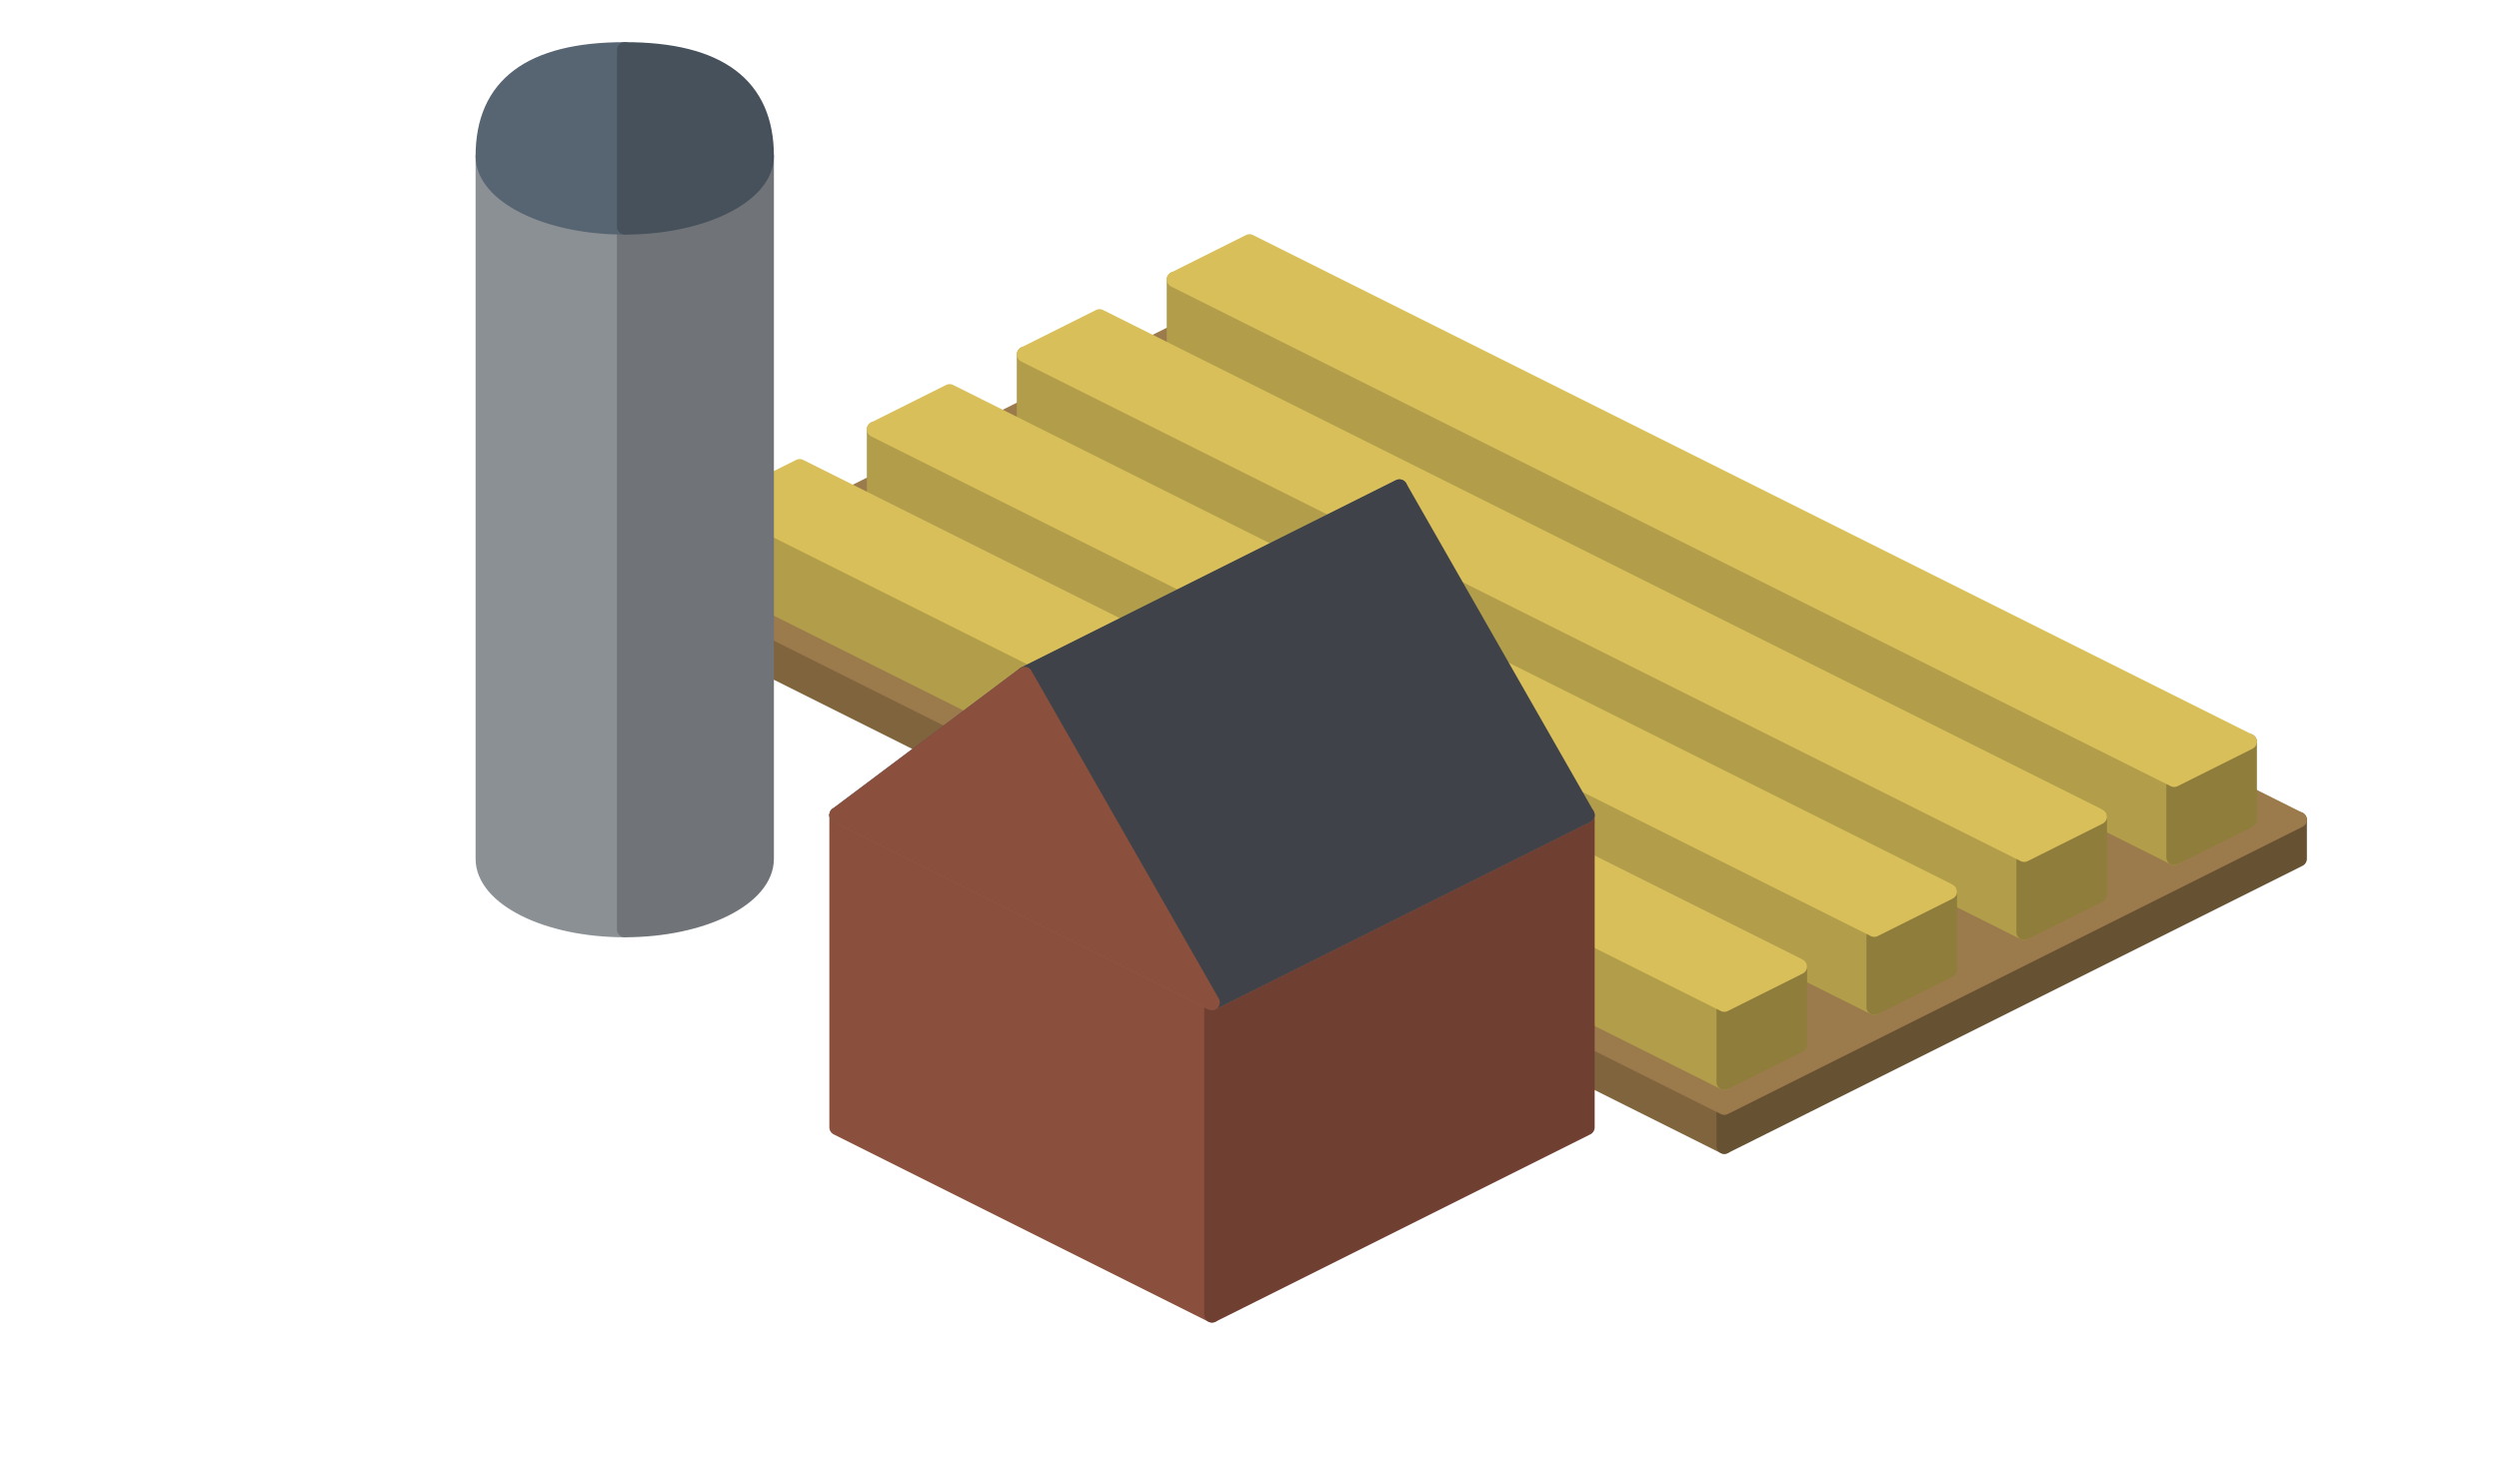
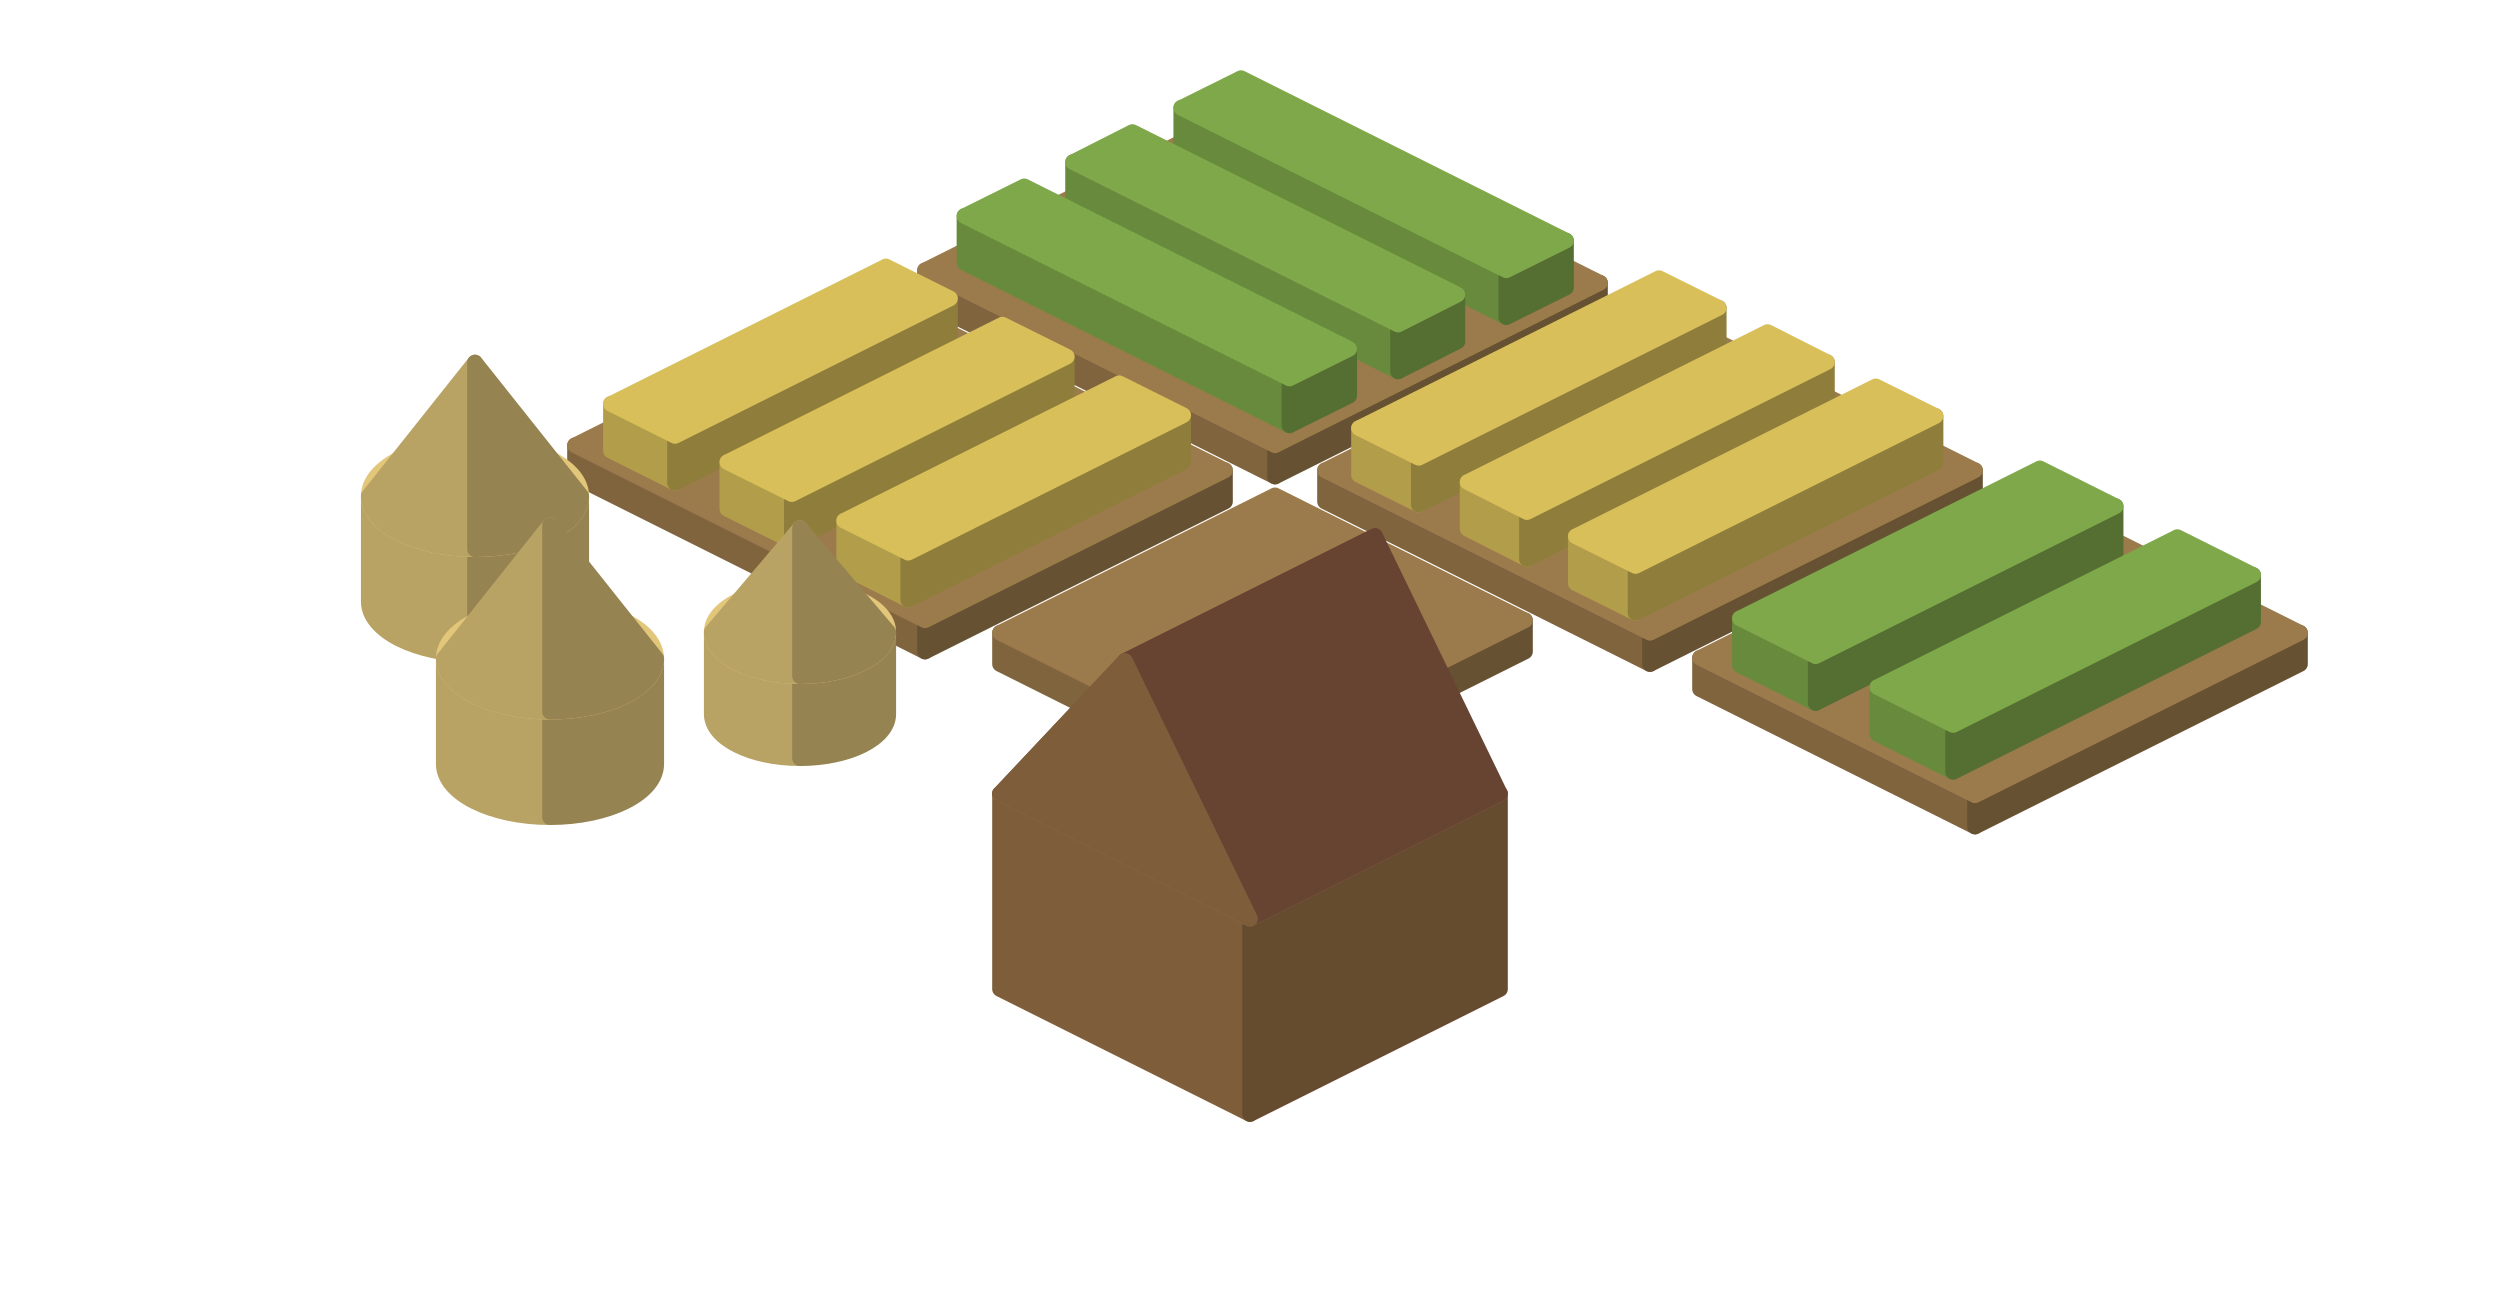
- <svg xmlns="http://www.w3.org/2000/svg" width="64" height="38" viewBox="0 0 64 38">
-   <g transform="translate(0 6)" stroke-linejoin="round" stroke-width="0.4">
-     <polygon points="17.28,9.92 44.16,23.36 44.16,22.36 17.28,8.92" fill="#7f643e" stroke="#7f643e" />
-     <polygon points="58.88,16.00 44.16,23.36 44.16,22.36 58.88,15.00" fill="#665132" stroke="#665132" />
-     <polygon points="32.00,1.56 58.88,15.00 44.16,22.36 17.28,8.92" fill="#9b7a4c" stroke="#9b7a4c" />
-     <polygon points="30.08,3.16 55.68,15.96 55.68,13.96 30.08,1.16" fill="#b29d4a" stroke="#b29d4a" />
-     <polygon points="57.60,15.00 55.68,15.96 55.68,13.96 57.60,13.00" fill="#8f7e3b" stroke="#8f7e3b" />
-     <polygon points="32.00,0.20 57.60,13.00 55.68,13.96 30.08,1.16" fill="#d9bf5a" stroke="#d9bf5a" />
-     <polygon points="26.24,5.08 51.84,17.88 51.84,15.88 26.24,3.08" fill="#b29d4a" stroke="#b29d4a" />
-     <polygon points="53.76,16.92 51.84,17.88 51.84,15.88 53.76,14.92" fill="#8f7e3b" stroke="#8f7e3b" />
-     <polygon points="28.16,2.12 53.76,14.92 51.84,15.88 26.24,3.08" fill="#d9bf5a" stroke="#d9bf5a" />
-     <polygon points="22.40,7.00 48.00,19.80 48.00,17.80 22.40,5.00" fill="#b29d4a" stroke="#b29d4a" />
-     <polygon points="49.92,18.84 48.00,19.80 48.00,17.80 49.92,16.84" fill="#8f7e3b" stroke="#8f7e3b" />
-     <polygon points="24.32,4.04 49.92,16.84 48.00,17.80 22.40,5.00" fill="#d9bf5a" stroke="#d9bf5a" />
-     <polygon points="18.56,8.92 44.16,21.72 44.16,19.72 18.56,6.92" fill="#b29d4a" stroke="#b29d4a" />
-     <polygon points="46.08,20.76 44.16,21.72 44.16,19.72 46.08,18.76" fill="#8f7e3b" stroke="#8f7e3b" />
-     <polygon points="20.48,5.96 46.08,18.76 44.16,19.72 18.56,6.92" fill="#d9bf5a" stroke="#d9bf5a" />
-     <path d="M 16.00 17.81 A 3.62 1.81 0 0 1 12.38 16.00 L 12.38 -2.00 L 16.00 -2.00 Z" fill="#8b9095" stroke="#8b9095" />
-     <path d="M 16.00 17.81 A 3.62 1.81 0 0 0 19.62 16.00 L 19.62 -2.00 L 16.00 -2.00 Z" fill="#707478" stroke="#707478" />
-     <path d="M 12.38 -2.00 Q 12.38 -4.72 16.00 -4.72 L 16.00 -0.19 A 3.62 1.81 0 0 1 12.38 -2.00 Z" fill="#576472" stroke="#576472" />
-     <path d="M 19.62 -2.00 Q 19.62 -4.72 16.00 -4.72 L 16.00 -0.19 A 3.62 1.81 0 0 0 19.62 -2.00 Z" fill="#46515c" stroke="#46515c" />
-     <polygon points="21.44,22.88 31.04,27.68 31.04,19.68 21.44,14.88" fill="#8a4f3d" stroke="#8a4f3d" />
-     <polygon points="40.64,22.88 31.04,27.68 31.04,19.68 40.64,14.88" fill="#6f3f31" stroke="#6f3f31" />
-     <polygon points="31.04,10.08 40.64,14.88 31.04,19.68 21.44,14.88" fill="#a8604a" stroke="#a8604a" />
-     <polygon points="31.04,10.08 21.44,14.88 26.24,11.28 35.84,6.48" fill="#4e545b" stroke="#4e545b" />
-     <polygon points="40.64,14.88 31.04,19.68 26.24,11.28 35.84,6.48" fill="#3f4349" stroke="#3f4349" />
-     <polygon points="21.44,14.88 31.04,19.68 26.24,11.28" fill="#8a4f3d" stroke="#8a4f3d" />
+ <svg xmlns="http://www.w3.org/2000/svg" width="64" height="33" viewBox="0 0 64 33">
+   <g transform="translate(0 1)" stroke-linejoin="round" stroke-width="0.4">
+     <polygon points="23.68,6.72 32.64,11.20 32.64,10.40 23.68,5.92" fill="#7f643e" stroke="#7f643e" />
+     <polygon points="40.96,7.04 32.64,11.20 32.64,10.40 40.96,6.24" fill="#665132" stroke="#665132" />
+     <polygon points="32.00,1.76 40.96,6.24 32.64,10.40 23.68,5.92" fill="#9b7a4c" stroke="#9b7a4c" />
+     <polygon points="30.24,2.96 38.56,7.12 38.56,5.92 30.24,1.76" fill="#688a3d" stroke="#688a3d" />
+     <polygon points="40.09,6.36 38.56,7.12 38.56,5.92 40.09,5.16" fill="#546f31" stroke="#546f31" />
+     <polygon points="31.77,1.00 40.09,5.16 38.56,5.92 30.24,1.76" fill="#7fa84a" stroke="#7fa84a" />
+     <polygon points="27.47,4.35 35.79,8.51 35.79,7.31 27.47,3.15" fill="#688a3d" stroke="#688a3d" />
+     <polygon points="37.31,7.74 35.79,8.51 35.79,7.31 37.31,6.54" fill="#546f31" stroke="#546f31" />
+     <polygon points="28.99,2.38 37.31,6.54 35.79,7.31 27.47,3.15" fill="#7fa84a" stroke="#7fa84a" />
+     <polygon points="24.69,5.73 33.01,9.89 33.01,8.69 24.69,4.53" fill="#688a3d" stroke="#688a3d" />
+     <polygon points="34.54,9.13 33.01,9.89 33.01,8.69 34.54,7.93" fill="#546f31" stroke="#546f31" />
+     <polygon points="26.22,3.77 34.54,7.93 33.01,8.69 24.69,4.53" fill="#7fa84a" stroke="#7fa84a" />
+     <polygon points="14.72,11.20 23.68,15.68 23.68,14.88 14.72,10.40" fill="#7f643e" stroke="#7f643e" />
+     <polygon points="31.36,11.84 23.68,15.68 23.68,14.88 31.36,11.04" fill="#665132" stroke="#665132" />
+     <polygon points="22.40,6.56 31.36,11.04 23.68,14.88 14.72,10.40" fill="#9b7a4c" stroke="#9b7a4c" />
+     <polygon points="15.64,10.54 17.28,11.36 17.28,10.16 15.64,9.34" fill="#b29d4a" stroke="#b29d4a" />
+     <polygon points="24.32,7.84 17.28,11.36 17.28,10.16 24.32,6.64" fill="#8f7e3b" stroke="#8f7e3b" />
+     <polygon points="22.68,5.82 24.32,6.64 17.28,10.16 15.64,9.34" fill="#d9bf5a" stroke="#d9bf5a" />
+     <polygon points="18.62,12.03 20.27,12.85 20.27,11.65 18.62,10.83" fill="#b29d4a" stroke="#b29d4a" />
+     <polygon points="27.31,9.33 20.27,12.85 20.27,11.65 27.31,8.13" fill="#8f7e3b" stroke="#8f7e3b" />
+     <polygon points="25.66,7.31 27.31,8.13 20.27,11.65 18.62,10.83" fill="#d9bf5a" stroke="#d9bf5a" />
+     <polygon points="33.92,11.84 42.24,16.00 42.24,15.20 33.92,11.04" fill="#7f643e" stroke="#7f643e" />
+     <polygon points="50.56,11.84 42.24,16.00 42.24,15.20 50.56,11.04" fill="#665132" stroke="#665132" />
+     <polygon points="42.24,6.88 50.56,11.04 42.24,15.20 33.92,11.04" fill="#9b7a4c" stroke="#9b7a4c" />
+     <polygon points="34.79,11.16 36.32,11.92 36.32,10.72 34.79,9.96" fill="#b29d4a" stroke="#b29d4a" />
+     <polygon points="44.00,8.08 36.32,11.92 36.32,10.72 44.00,6.88" fill="#8f7e3b" stroke="#8f7e3b" />
+     <polygon points="42.47,6.12 44.00,6.88 36.32,10.72 34.79,9.96" fill="#d9bf5a" stroke="#d9bf5a" />
+     <polygon points="37.57,12.54 39.09,13.31 39.09,12.11 37.57,11.34" fill="#b29d4a" stroke="#b29d4a" />
+     <polygon points="46.77,9.47 39.09,13.31 39.09,12.11 46.77,8.27" fill="#8f7e3b" stroke="#8f7e3b" />
+     <polygon points="45.25,7.50 46.77,8.27 39.09,12.11 37.57,11.34" fill="#d9bf5a" stroke="#d9bf5a" />
+     <polygon points="21.61,13.53 23.25,14.35 23.25,13.15 21.61,12.33" fill="#b29d4a" stroke="#b29d4a" />
+     <polygon points="30.29,10.83 23.25,14.35 23.25,13.15 30.29,9.63" fill="#8f7e3b" stroke="#8f7e3b" />
+     <polygon points="28.65,8.81 30.29,9.63 23.25,13.15 21.61,12.33" fill="#d9bf5a" stroke="#d9bf5a" />
+     <polygon points="40.34,13.93 41.87,14.69 41.87,13.49 40.34,12.73" fill="#b29d4a" stroke="#b29d4a" />
+     <polygon points="49.55,10.85 41.87,14.69 41.87,13.49 49.55,9.65" fill="#8f7e3b" stroke="#8f7e3b" />
+     <polygon points="48.02,8.89 49.55,9.65 41.87,13.49 40.34,12.73" fill="#d9bf5a" stroke="#d9bf5a" />
+     <path d="M 12.16 15.76 A 2.72 1.36 0 0 1 9.44 14.40 L 9.44 11.70 L 12.16 11.70 Z" fill="#b9a364" stroke="#b9a364" />
+     <path d="M 12.16 15.76 A 2.72 1.36 0 0 0 14.88 14.40 L 14.88 11.70 L 12.16 11.70 Z" fill="#958351" stroke="#958351" />
+     <path d="M 9.44 11.70 A 2.72 1.36 0 1 0 14.88 11.70 A 2.72 1.36 0 1 0 9.44 11.70 Z" fill="#e2c77a" stroke="#e2c77a" />
+     <path d="M 9.44 11.70 L 12.16 8.28 L 12.16 13.06 A 2.72 1.36 0 0 1 9.44 11.70 Z" fill="#b9a364" stroke="#b9a364" />
+     <path d="M 14.88 11.70 L 12.16 8.28 L 12.16 13.06 A 2.72 1.36 0 0 0 14.88 11.70 Z" fill="#958351" stroke="#958351" />
+     <polygon points="25.60,16.00 32.00,19.20 32.00,18.40 25.60,15.20" fill="#7f643e" stroke="#7f643e" />
+     <polygon points="39.04,15.68 32.00,19.20 32.00,18.40 39.04,14.88" fill="#665132" stroke="#665132" />
+     <polygon points="32.64,11.68 39.04,14.88 32.00,18.40 25.60,15.20" fill="#9b7a4c" stroke="#9b7a4c" />
+     <polygon points="43.52,16.64 50.56,20.16 50.56,19.36 43.52,15.84" fill="#7f643e" stroke="#7f643e" />
+     <polygon points="58.88,16.00 50.56,20.16 50.56,19.36 58.88,15.20" fill="#665132" stroke="#665132" />
+     <polygon points="51.84,11.68 58.88,15.20 50.56,19.36 43.52,15.84" fill="#9b7a4c" stroke="#9b7a4c" />
+     <polygon points="44.54,16.03 46.48,17.00 46.48,15.80 44.54,14.83" fill="#688a3d" stroke="#688a3d" />
+     <polygon points="54.16,13.16 46.48,17.00 46.48,15.80 54.16,11.96" fill="#546f31" stroke="#546f31" />
+     <polygon points="52.22,10.99 54.16,11.96 46.48,15.80 44.54,14.83" fill="#7fa84a" stroke="#7fa84a" />
+     <polygon points="48.06,17.79 50.00,18.76 50.00,17.56 48.06,16.59" fill="#688a3d" stroke="#688a3d" />
+     <polygon points="57.68,14.92 50.00,18.76 50.00,17.56 57.68,13.72" fill="#546f31" stroke="#546f31" />
+     <polygon points="55.74,12.75 57.68,13.72 50.00,17.56 48.06,16.59" fill="#7fa84a" stroke="#7fa84a" />
+     <path d="M 20.48 18.41 A 2.26 1.13 0 0 1 18.22 17.28 L 18.22 15.18 L 20.48 15.18 Z" fill="#b9a364" stroke="#b9a364" />
+     <path d="M 20.48 18.41 A 2.26 1.13 0 0 0 22.74 17.28 L 22.74 15.18 L 20.48 15.18 Z" fill="#958351" stroke="#958351" />
+     <path d="M 18.22 15.18 A 2.26 1.13 0 1 0 22.74 15.18 A 2.26 1.13 0 1 0 18.22 15.18 Z" fill="#e2c77a" stroke="#e2c77a" />
+     <path d="M 18.22 15.18 L 20.48 12.52 L 20.48 16.31 A 2.26 1.13 0 0 1 18.22 15.18 Z" fill="#b9a364" stroke="#b9a364" />
+     <path d="M 22.74 15.18 L 20.48 12.52 L 20.48 16.31 A 2.26 1.13 0 0 0 22.74 15.18 Z" fill="#958351" stroke="#958351" />
+     <path d="M 14.08 19.92 A 2.72 1.36 0 0 1 11.36 18.56 L 11.36 15.86 L 14.08 15.86 Z" fill="#b9a364" stroke="#b9a364" />
+     <path d="M 14.08 19.92 A 2.72 1.36 0 0 0 16.80 18.56 L 16.80 15.86 L 14.08 15.86 Z" fill="#958351" stroke="#958351" />
+     <path d="M 11.36 15.86 A 2.72 1.36 0 1 0 16.80 15.86 A 2.72 1.36 0 1 0 11.36 15.86 Z" fill="#e2c77a" stroke="#e2c77a" />
+     <path d="M 11.36 15.86 L 14.08 12.44 L 14.08 17.22 A 2.72 1.36 0 0 1 11.36 15.86 Z" fill="#b9a364" stroke="#b9a364" />
+     <path d="M 16.80 15.86 L 14.08 12.44 L 14.08 17.22 A 2.72 1.36 0 0 0 16.80 15.86 Z" fill="#958351" stroke="#958351" />
+     <polygon points="25.60,24.32 32.00,27.52 32.00,22.52 25.60,19.32" fill="#7e5e3a" stroke="#7e5e3a" />
+     <polygon points="38.40,24.32 32.00,27.52 32.00,22.52 38.40,19.32" fill="#664c2f" stroke="#664c2f" />
+     <polygon points="32.00,16.12 38.40,19.32 32.00,22.52 25.60,19.32" fill="#9a7347" stroke="#9a7347" />
+     <polygon points="32.00,16.12 25.60,19.32 28.80,15.92 35.20,12.72" fill="#80533f" stroke="#80533f" />
+     <polygon points="38.40,19.32 32.00,22.52 28.80,15.92 35.20,12.72" fill="#674332" stroke="#674332" />
+     <polygon points="25.60,19.32 32.00,22.52 28.80,15.92" fill="#7e5e3a" stroke="#7e5e3a" />
  </g>
</svg>
